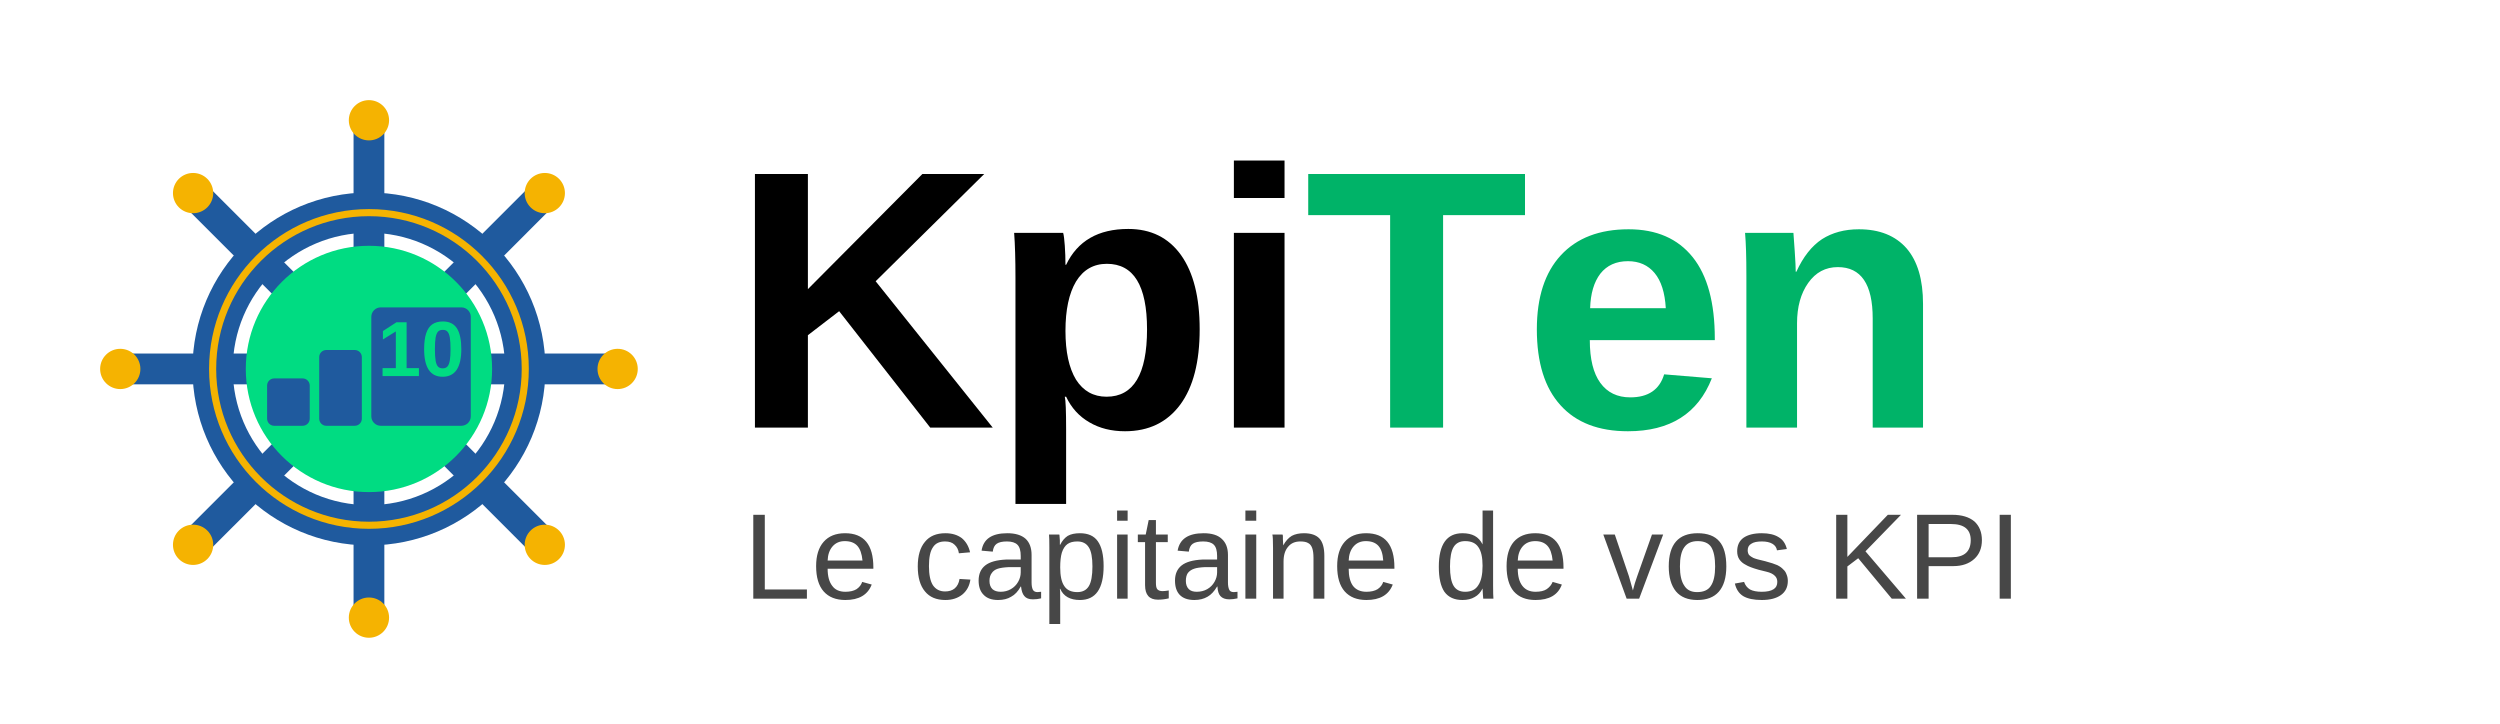
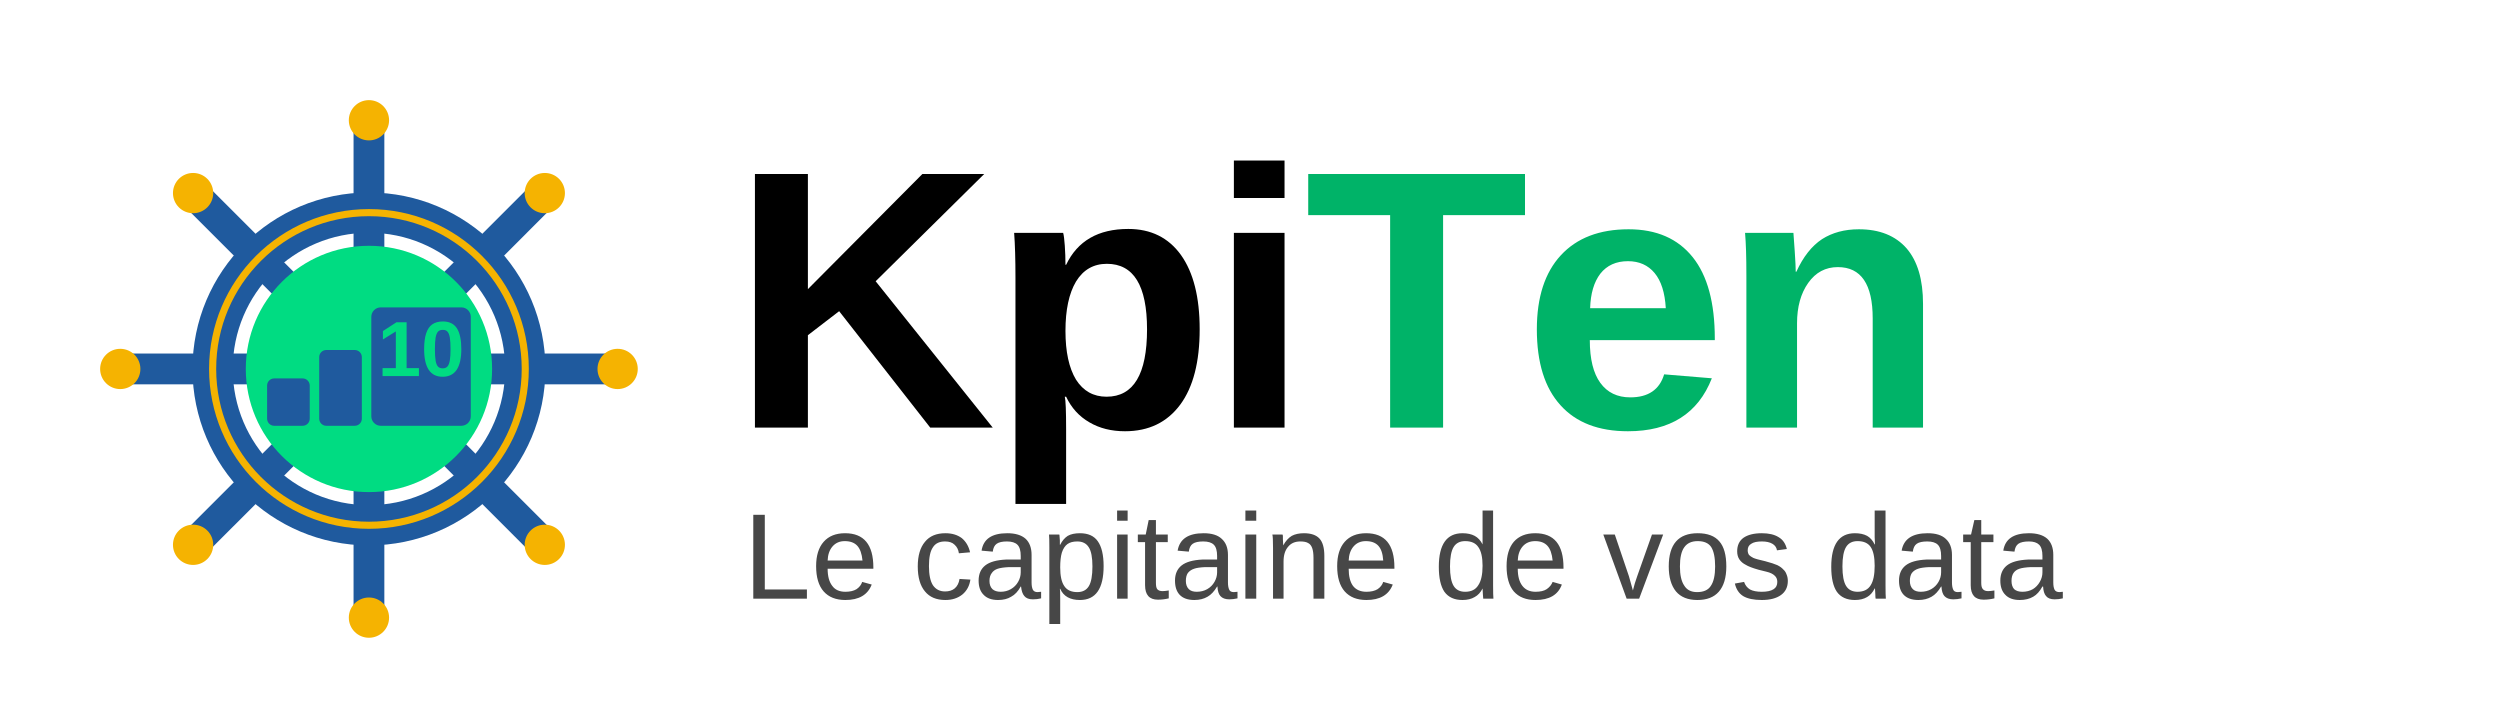
- <svg xmlns="http://www.w3.org/2000/svg" viewBox="0 0 760 220" width="760" height="220" role="img" aria-label="KpiTen, le capitaine de vos KPI">
+ <svg xmlns="http://www.w3.org/2000/svg" viewBox="0 0 760 220" width="760" height="220" role="img" aria-label="KpiTen, le capitaine de vos data">
  <g transform="translate(20 20) scale(0.36)">
    <g stroke="#1f5a9e" stroke-linecap="round" stroke-width="26">
      <line x1="256" y1="256" x2="256" y2="46" />
      <line x1="256" y1="256" x2="256" y2="466" />
      <line x1="256" y1="256" x2="46" y2="256" />
      <line x1="256" y1="256" x2="466" y2="256" />
      <line x1="256" y1="256" x2="107.5" y2="107.5" />
      <line x1="256" y1="256" x2="404.5" y2="404.5" />
      <line x1="256" y1="256" x2="107.5" y2="404.5" />
      <line x1="256" y1="256" x2="404.5" y2="107.5" />
    </g>
    <g fill="#f5b301">
      <circle cx="256" cy="46" r="17" />
      <circle cx="256" cy="466" r="17" />
      <circle cx="46" cy="256" r="17" />
      <circle cx="466" cy="256" r="17" />
      <circle cx="107.5" cy="107.5" r="17" />
      <circle cx="404.5" cy="404.5" r="17" />
      <circle cx="107.5" cy="404.5" r="17" />
      <circle cx="404.5" cy="107.5" r="17" />
    </g>
    <circle cx="256" cy="256" r="132" fill="none" stroke="#1f5a9e" stroke-width="34" />
    <circle cx="256" cy="256" r="132" fill="none" stroke="#f5b301" stroke-width="6" />
    <circle cx="256" cy="256" r="104" fill="#00dc82" />
    <g fill="#1f5a9e">
      <rect x="170" y="264" width="36" height="40" rx="6" />
      <rect x="214" y="240" width="36" height="64" rx="6" />
      <rect x="258" y="204" width="84" height="100" rx="8" />
    </g>
    <path d="M267.5 262.0V255.3H278.7V224.3L267.8 231.1V224.0L279.2 216.6H287.8V255.3H298.2V262.0ZM334.0 239.3Q334.0 250.8 330.1 256.7Q326.1 262.6 318.2 262.6Q302.6 262.6 302.6 239.3Q302.6 231.1 304.3 226.0Q306.0 220.8 309.4 218.4Q312.9 215.9 318.5 215.9Q326.5 215.9 330.3 221.7Q334.0 227.6 334.0 239.3ZM324.9 239.3Q324.9 233.0 324.3 229.5Q323.7 226.0 322.3 224.5Q321.0 223.0 318.4 223.0Q315.7 223.0 314.3 224.5Q312.9 226.1 312.3 229.5Q311.7 233.0 311.7 239.3Q311.7 245.5 312.3 249.0Q312.9 252.5 314.3 254.0Q315.7 255.5 318.3 255.5Q320.9 255.5 322.3 253.9Q323.7 252.3 324.3 248.8Q324.9 245.3 324.9 239.3Z" fill="#00dc82" />
  </g>
  <path d="M282.8 130.0 255.1 94.6 245.6 101.9V130.0H229.5V52.9H245.6V87.9L280.4 52.9H299.2L266.2 85.5L301.8 130.0ZM364.7 100.1Q364.7 115.0 358.8 123.0Q352.8 131.1 342.0 131.1Q335.8 131.1 331.2 128.4Q326.5 125.7 324.1 120.6H323.7Q324.1 122.2 324.1 130.5V153.2H308.7V84.4Q308.7 76.1 308.3 70.8H323.2Q323.5 71.8 323.7 74.7Q323.9 77.6 323.9 80.5H324.1Q329.3 69.6 343.0 69.6Q353.3 69.6 359.0 77.5Q364.7 85.5 364.7 100.1ZM348.7 100.1Q348.7 80.2 336.5 80.2Q330.4 80.2 327.1 85.6Q323.9 91.0 323.9 100.6Q323.9 110.1 327.1 115.4Q330.4 120.6 336.4 120.6Q348.7 120.6 348.7 100.1ZM375.1 60.2V48.8H390.5V60.2ZM375.1 130.0V70.8H390.5V130.0Z" fill="currentColor" />
  <path d="M438.7 65.4V130.0H422.6V65.4H397.7V52.9H463.6V65.4ZM494.9 131.1Q481.5 131.1 474.4 123.2Q467.2 115.3 467.2 100.1Q467.2 85.5 474.5 77.6Q481.8 69.7 495.1 69.7Q507.8 69.7 514.6 78.2Q521.3 86.6 521.3 102.9V103.4H483.3Q483.3 112.0 486.5 116.4Q489.7 120.8 495.6 120.8Q503.8 120.8 505.9 113.8L520.4 115.0Q514.1 131.1 494.9 131.1ZM494.9 79.4Q489.5 79.4 486.5 83.2Q483.6 87.0 483.4 93.7H506.4Q506.0 86.6 503.0 83.0Q500.0 79.4 494.9 79.4ZM569.3 130.0V96.8Q569.3 81.2 558.7 81.2Q553.1 81.2 549.7 86.0Q546.3 90.8 546.3 98.3V130.0H530.9V84.1Q530.9 79.3 530.8 76.3Q530.7 73.2 530.5 70.8H545.2Q545.3 71.9 545.6 76.4Q545.9 80.9 545.9 82.6H546.1Q549.2 75.8 553.9 72.7Q558.6 69.7 565.1 69.7Q574.5 69.7 579.6 75.5Q584.6 81.3 584.6 92.4V130.0Z" fill="#00b368" />
-   <path d="M229.0 182.0V156.5H232.5V179.2H245.3V182.0ZM251.6 172.9Q251.6 176.3 253.0 178.1Q254.3 179.9 257.0 179.9Q259.1 179.9 260.4 179.1Q261.7 178.2 262.1 176.9L265.0 177.7Q263.2 182.4 257.0 182.4Q252.7 182.4 250.4 179.8Q248.1 177.2 248.1 172.1Q248.1 167.3 250.4 164.7Q252.7 162.1 256.9 162.1Q265.5 162.1 265.5 172.5V172.9ZM262.2 170.4Q261.9 167.3 260.6 165.9Q259.3 164.5 256.8 164.5Q254.5 164.5 253.1 166.1Q251.7 167.7 251.6 170.4ZM282.4 172.1Q282.4 176.0 283.6 177.9Q284.9 179.8 287.3 179.8Q289.1 179.8 290.2 178.9Q291.4 177.9 291.7 176.0L295.0 176.2Q294.6 179.0 292.6 180.7Q290.5 182.4 287.4 182.4Q283.3 182.4 281.2 179.8Q279.0 177.2 279.0 172.2Q279.0 167.3 281.2 164.7Q283.3 162.1 287.4 162.1Q290.4 162.1 292.4 163.6Q294.3 165.2 294.9 167.9L291.5 168.2Q291.3 166.6 290.2 165.6Q289.2 164.6 287.3 164.6Q284.7 164.6 283.6 166.4Q282.4 168.1 282.4 172.1ZM303.4 182.4Q300.5 182.4 299.0 180.8Q297.5 179.3 297.5 176.5Q297.5 173.5 299.5 171.9Q301.5 170.3 305.9 170.1L310.3 170.1V169.0Q310.3 166.6 309.3 165.6Q308.3 164.6 306.1 164.6Q304.0 164.6 303.0 165.3Q302.0 166.0 301.8 167.7L298.4 167.4Q299.2 162.1 306.2 162.1Q309.9 162.1 311.8 163.8Q313.6 165.5 313.6 168.7V177.1Q313.6 178.5 314.0 179.3Q314.4 180.0 315.4 180.0Q315.9 180.0 316.5 179.9V181.9Q315.3 182.2 314.0 182.2Q312.2 182.2 311.4 181.2Q310.6 180.3 310.4 178.3H310.3Q309.1 180.5 307.4 181.4Q305.8 182.4 303.4 182.4ZM304.2 179.9Q305.9 179.9 307.3 179.1Q308.7 178.3 309.5 176.9Q310.3 175.5 310.3 174.0V172.4L306.8 172.4Q304.5 172.5 303.3 172.9Q302.1 173.3 301.5 174.2Q300.8 175.1 300.8 176.6Q300.8 178.2 301.7 179.1Q302.6 179.9 304.2 179.9ZM335.5 172.1Q335.5 182.4 328.3 182.4Q323.8 182.4 322.3 179.0H322.2Q322.3 179.1 322.3 182.0V189.7H319.0V166.4Q319.0 163.4 318.9 162.5H322.0Q322.1 162.5 322.1 163.0Q322.1 163.4 322.2 164.3Q322.2 165.3 322.2 165.6H322.3Q323.2 163.8 324.6 162.9Q326.0 162.1 328.3 162.1Q332.0 162.1 333.7 164.5Q335.5 167.0 335.5 172.1ZM332.1 172.2Q332.1 168.1 331.0 166.4Q329.9 164.6 327.5 164.6Q325.6 164.6 324.5 165.4Q323.4 166.2 322.8 168.0Q322.3 169.7 322.3 172.5Q322.3 176.3 323.5 178.1Q324.7 180.0 327.5 180.0Q329.9 180.0 331.0 178.2Q332.1 176.4 332.1 172.2ZM339.6 158.3V155.2H342.8V158.3ZM339.6 182.0V162.5H342.8V182.0ZM355.3 181.9Q353.7 182.3 352.0 182.3Q348.1 182.3 348.1 177.9V164.8H345.9V162.5H348.3L349.2 158.1H351.4V162.5H355.0V164.8H351.4V177.2Q351.4 178.6 351.8 179.1Q352.3 179.7 353.4 179.7Q354.1 179.7 355.3 179.5ZM363.1 182.4Q360.1 182.4 358.6 180.8Q357.2 179.3 357.2 176.5Q357.2 173.5 359.2 171.9Q361.2 170.3 365.6 170.1L370.0 170.1V169.0Q370.0 166.6 369.0 165.6Q368.0 164.6 365.8 164.6Q363.6 164.6 362.6 165.3Q361.6 166.0 361.4 167.7L358.0 167.4Q358.9 162.1 365.9 162.1Q369.6 162.1 371.4 163.8Q373.3 165.5 373.3 168.7V177.1Q373.3 178.5 373.7 179.3Q374.0 180.0 375.1 180.0Q375.6 180.0 376.2 179.9V181.9Q374.9 182.2 373.7 182.2Q371.9 182.2 371.0 181.2Q370.2 180.3 370.1 178.3H370.0Q368.7 180.5 367.1 181.4Q365.4 182.4 363.1 182.4ZM363.8 179.9Q365.6 179.9 367.0 179.1Q368.4 178.3 369.2 176.9Q370.0 175.5 370.0 174.0V172.4L366.4 172.4Q364.1 172.5 363.0 172.9Q361.8 173.3 361.1 174.2Q360.5 175.1 360.5 176.6Q360.5 178.2 361.4 179.1Q362.2 179.9 363.8 179.9ZM378.6 158.3V155.2H381.9V158.3ZM378.6 182.0V162.5H381.9V182.0ZM399.3 182.0V169.6Q399.3 167.7 398.9 166.6Q398.5 165.5 397.7 165.1Q396.9 164.6 395.3 164.6Q392.9 164.6 391.6 166.2Q390.2 167.8 390.2 170.7V182.0H387.0V166.6Q387.0 163.2 386.8 162.5H389.9Q389.9 162.5 390.0 162.9Q390.0 163.3 390.0 163.9Q390.0 164.4 390.1 165.8H390.1Q391.2 163.8 392.7 162.9Q394.2 162.1 396.4 162.1Q399.6 162.1 401.1 163.7Q402.6 165.3 402.6 169.0V182.0ZM410.0 172.9Q410.0 176.3 411.3 178.1Q412.7 179.9 415.4 179.9Q417.5 179.9 418.8 179.1Q420.1 178.2 420.5 176.9L423.4 177.7Q421.6 182.4 415.4 182.4Q411.1 182.4 408.8 179.8Q406.5 177.2 406.5 172.1Q406.5 167.3 408.8 164.7Q411.1 162.1 415.3 162.1Q423.9 162.1 423.9 172.5V172.9ZM420.5 170.4Q420.3 167.3 419.0 165.9Q417.7 164.5 415.2 164.5Q412.9 164.5 411.5 166.1Q410.1 167.7 410.0 170.4ZM450.7 178.9Q449.8 180.7 448.3 181.5Q446.8 182.4 444.6 182.4Q440.9 182.4 439.1 179.9Q437.4 177.4 437.4 172.3Q437.4 162.1 444.6 162.1Q446.8 162.1 448.3 162.9Q449.8 163.7 450.7 165.5H450.7L450.7 163.3V155.2H453.9V178.0Q453.9 181.0 454.0 182.0H450.9Q450.9 181.7 450.8 180.7Q450.7 179.6 450.7 178.9ZM440.8 172.2Q440.8 176.3 441.9 178.1Q443.0 179.9 445.4 179.9Q448.2 179.9 449.4 177.9Q450.7 176.0 450.7 172.0Q450.7 168.1 449.4 166.3Q448.2 164.5 445.4 164.5Q443.0 164.5 441.9 166.3Q440.8 168.1 440.8 172.2ZM461.4 172.9Q461.4 176.3 462.8 178.1Q464.2 179.9 466.8 179.9Q469.0 179.9 470.2 179.1Q471.5 178.2 472.0 176.9L474.8 177.7Q473.1 182.4 466.8 182.4Q462.5 182.4 460.2 179.8Q458.0 177.2 458.0 172.1Q458.0 167.3 460.2 164.7Q462.5 162.1 466.7 162.1Q475.3 162.1 475.3 172.5V172.9ZM472.0 170.4Q471.7 167.3 470.4 165.9Q469.1 164.5 466.7 164.5Q464.3 164.5 462.9 166.1Q461.5 167.7 461.4 170.4ZM498.3 182.0H494.5L487.4 162.5H490.9L495.2 175.2Q495.4 175.9 496.4 179.5L497.0 177.3L497.7 175.2L502.2 162.5H505.6ZM524.8 172.2Q524.8 177.3 522.5 179.9Q520.3 182.4 516.0 182.4Q511.7 182.4 509.5 179.8Q507.3 177.1 507.3 172.2Q507.3 162.1 516.1 162.1Q520.6 162.1 522.7 164.6Q524.8 167.0 524.8 172.2ZM521.4 172.2Q521.4 168.2 520.2 166.3Q519.0 164.5 516.1 164.5Q513.3 164.5 512.0 166.4Q510.7 168.2 510.7 172.2Q510.7 176.1 512.0 178.0Q513.2 180.0 515.9 180.0Q518.9 180.0 520.1 178.1Q521.4 176.2 521.4 172.2ZM543.5 176.6Q543.5 179.4 541.4 180.9Q539.3 182.4 535.6 182.4Q531.9 182.4 529.9 181.2Q528.0 180.0 527.4 177.4L530.2 176.9Q530.7 178.4 532.0 179.2Q533.3 179.9 535.6 179.9Q538.0 179.9 539.2 179.1Q540.3 178.4 540.3 176.9Q540.3 175.7 539.5 175.0Q538.7 174.2 537.0 173.8L534.6 173.2Q531.8 172.4 530.7 171.7Q529.5 171.1 528.8 170.1Q528.1 169.1 528.1 167.6Q528.1 164.9 530.0 163.5Q532.0 162.1 535.6 162.1Q538.8 162.1 540.7 163.3Q542.6 164.4 543.2 166.9L540.2 167.3Q540.0 166.0 538.8 165.3Q537.6 164.6 535.6 164.6Q533.4 164.6 532.4 165.3Q531.3 165.9 531.3 167.3Q531.3 168.1 531.7 168.7Q532.2 169.2 533.0 169.6Q533.9 170.0 536.6 170.6Q539.2 171.3 540.3 171.8Q541.5 172.4 542.1 173.1Q542.8 173.7 543.1 174.6Q543.5 175.5 543.5 176.6ZM575.1 182.0 564.9 169.7 561.6 172.2V182.0H558.2V156.5H561.6V169.3L573.9 156.5H577.9L567.1 167.6L579.4 182.0ZM602.5 164.2Q602.5 167.8 600.2 169.9Q597.8 172.1 593.8 172.1H586.3V182.0H582.8V156.5H593.5Q597.8 156.5 600.2 158.5Q602.5 160.6 602.5 164.2ZM599.1 164.2Q599.1 159.3 593.1 159.3H586.3V169.4H593.3Q599.1 169.4 599.1 164.2ZM607.9 182.0V156.5H611.3V182.0Z" fill="currentColor" fill-opacity=".72" />
+   <path d="M229.0 182.0V156.5H232.5V179.2H245.3V182.0ZM251.6 172.9Q251.6 176.3 253.0 178.1Q254.3 179.9 257.0 179.9Q259.1 179.9 260.4 179.1Q261.7 178.2 262.1 176.9L265.0 177.7Q263.2 182.4 257.0 182.4Q252.7 182.4 250.4 179.8Q248.1 177.2 248.1 172.1Q248.1 167.3 250.4 164.7Q252.7 162.1 256.9 162.1Q265.5 162.1 265.5 172.5V172.9ZM262.2 170.4Q261.9 167.3 260.6 165.9Q259.3 164.5 256.8 164.5Q254.5 164.5 253.1 166.1Q251.7 167.7 251.6 170.4ZM282.4 172.1Q282.4 176.0 283.6 177.9Q284.9 179.8 287.3 179.8Q289.1 179.8 290.2 178.9Q291.4 177.9 291.7 176.0L295.0 176.2Q294.6 179.0 292.6 180.7Q290.5 182.4 287.4 182.4Q283.3 182.4 281.2 179.8Q279.0 177.2 279.0 172.2Q279.0 167.3 281.2 164.7Q283.3 162.1 287.4 162.1Q290.4 162.1 292.4 163.6Q294.3 165.2 294.9 167.9L291.5 168.2Q291.3 166.6 290.2 165.6Q289.2 164.6 287.3 164.6Q284.7 164.6 283.6 166.4Q282.4 168.1 282.4 172.1ZM303.4 182.4Q300.5 182.4 299.0 180.8Q297.5 179.3 297.5 176.5Q297.5 173.5 299.5 171.9Q301.5 170.3 305.9 170.1L310.3 170.1V169.0Q310.3 166.6 309.3 165.6Q308.3 164.6 306.1 164.6Q304.0 164.6 303.0 165.3Q302.0 166.0 301.8 167.7L298.4 167.4Q299.2 162.1 306.2 162.1Q309.9 162.1 311.8 163.8Q313.6 165.5 313.6 168.7V177.1Q313.6 178.5 314.0 179.3Q314.4 180.0 315.4 180.0Q315.9 180.0 316.5 179.9V181.9Q315.3 182.2 314.0 182.2Q312.2 182.2 311.4 181.2Q310.6 180.3 310.4 178.3H310.3Q309.1 180.5 307.4 181.4Q305.8 182.4 303.4 182.4ZM304.2 179.9Q305.9 179.9 307.3 179.1Q308.7 178.3 309.5 176.9Q310.3 175.5 310.3 174.0V172.4L306.8 172.4Q304.5 172.5 303.3 172.9Q302.1 173.3 301.5 174.2Q300.8 175.1 300.8 176.6Q300.8 178.2 301.7 179.1Q302.6 179.9 304.2 179.9ZM335.5 172.1Q335.5 182.4 328.3 182.4Q323.8 182.4 322.3 179.0H322.2Q322.3 179.1 322.3 182.0V189.7H319.0V166.4Q319.0 163.4 318.9 162.5H322.0Q322.1 162.5 322.1 163.0Q322.1 163.4 322.2 164.3Q322.2 165.3 322.2 165.6H322.3Q323.2 163.8 324.6 162.9Q326.0 162.1 328.3 162.1Q332.0 162.1 333.7 164.5Q335.5 167.0 335.5 172.1ZM332.1 172.2Q332.1 168.1 331.0 166.4Q329.9 164.6 327.5 164.6Q325.6 164.6 324.5 165.4Q323.4 166.2 322.8 168.0Q322.3 169.7 322.3 172.5Q322.3 176.3 323.5 178.1Q324.7 180.0 327.5 180.0Q329.9 180.0 331.0 178.2Q332.1 176.4 332.1 172.2ZM339.6 158.3V155.2H342.8V158.3ZM339.6 182.0V162.5H342.8V182.0ZM355.3 181.9Q353.7 182.3 352.0 182.3Q348.1 182.3 348.1 177.9V164.8H345.9V162.5H348.3L349.2 158.1H351.4V162.5H355.0V164.8H351.4V177.2Q351.4 178.6 351.8 179.1Q352.3 179.7 353.4 179.7Q354.1 179.7 355.3 179.5ZM363.1 182.4Q360.1 182.4 358.6 180.8Q357.2 179.3 357.2 176.5Q357.2 173.5 359.2 171.9Q361.2 170.3 365.6 170.1L370.0 170.1V169.0Q370.0 166.6 369.0 165.6Q368.0 164.6 365.8 164.6Q363.6 164.6 362.6 165.3Q361.6 166.0 361.4 167.7L358.0 167.4Q358.9 162.1 365.9 162.1Q369.6 162.1 371.4 163.8Q373.3 165.5 373.3 168.7V177.1Q373.3 178.5 373.7 179.3Q374.0 180.0 375.1 180.0Q375.6 180.0 376.2 179.9V181.9Q374.9 182.2 373.7 182.2Q371.9 182.2 371.0 181.2Q370.2 180.3 370.1 178.3H370.0Q368.7 180.5 367.1 181.4Q365.4 182.4 363.1 182.4ZM363.8 179.9Q365.6 179.9 367.0 179.1Q368.4 178.3 369.2 176.9Q370.0 175.5 370.0 174.0V172.4L366.4 172.4Q364.1 172.5 363.0 172.9Q361.8 173.3 361.1 174.2Q360.5 175.1 360.5 176.6Q360.5 178.2 361.4 179.1Q362.2 179.9 363.8 179.9ZM378.6 158.3V155.2H381.9V158.3ZM378.6 182.0V162.5H381.9V182.0ZM399.3 182.0V169.6Q399.3 167.7 398.9 166.6Q398.5 165.5 397.7 165.1Q396.9 164.6 395.3 164.6Q392.9 164.6 391.6 166.2Q390.2 167.8 390.2 170.7V182.0H387.0V166.6Q387.0 163.2 386.8 162.5H389.9Q389.9 162.5 390.0 162.9Q390.0 163.3 390.0 163.9Q390.0 164.4 390.1 165.8H390.1Q391.2 163.8 392.7 162.9Q394.2 162.1 396.4 162.1Q399.6 162.1 401.1 163.7Q402.6 165.3 402.6 169.0V182.0ZM410.0 172.9Q410.0 176.3 411.3 178.1Q412.7 179.9 415.4 179.9Q417.5 179.9 418.8 179.1Q420.1 178.2 420.5 176.9L423.4 177.7Q421.6 182.4 415.4 182.4Q411.1 182.4 408.8 179.8Q406.5 177.2 406.5 172.1Q406.5 167.3 408.8 164.7Q411.1 162.1 415.3 162.1Q423.9 162.1 423.9 172.5V172.9ZM420.5 170.4Q420.3 167.3 419.0 165.9Q417.7 164.5 415.2 164.5Q412.9 164.5 411.5 166.1Q410.1 167.7 410.0 170.4ZM450.7 178.9Q449.8 180.7 448.3 181.5Q446.8 182.4 444.6 182.4Q440.9 182.4 439.1 179.9Q437.4 177.4 437.4 172.3Q437.4 162.1 444.6 162.1Q446.8 162.1 448.3 162.9Q449.8 163.7 450.7 165.5H450.7L450.7 163.3V155.2H453.9V178.0Q453.9 181.0 454.0 182.0H450.9Q450.9 181.7 450.8 180.7Q450.7 179.6 450.7 178.9ZM440.8 172.2Q440.8 176.3 441.9 178.1Q443.0 179.9 445.4 179.9Q448.2 179.9 449.4 177.9Q450.7 176.0 450.7 172.0Q450.7 168.1 449.4 166.3Q448.2 164.5 445.4 164.5Q443.0 164.5 441.9 166.3Q440.8 168.1 440.8 172.2ZM461.4 172.9Q461.4 176.3 462.8 178.1Q464.2 179.9 466.8 179.9Q469.0 179.9 470.2 179.1Q471.5 178.2 472.0 176.9L474.8 177.7Q473.1 182.4 466.8 182.4Q462.5 182.4 460.2 179.8Q458.0 177.2 458.0 172.1Q458.0 167.3 460.2 164.7Q462.5 162.1 466.7 162.1Q475.3 162.1 475.3 172.5V172.9ZM472.0 170.4Q471.7 167.3 470.4 165.9Q469.1 164.5 466.7 164.5Q464.3 164.5 462.9 166.1Q461.5 167.7 461.4 170.4ZM498.3 182.0H494.5L487.4 162.5H490.9L495.2 175.2Q495.4 175.9 496.4 179.5L497.0 177.3L497.7 175.2L502.2 162.5H505.6ZM524.8 172.2Q524.8 177.3 522.5 179.9Q520.3 182.4 516.0 182.4Q511.7 182.4 509.5 179.8Q507.3 177.1 507.3 172.2Q507.3 162.1 516.1 162.1Q520.6 162.1 522.7 164.6Q524.8 167.0 524.8 172.2ZM521.4 172.2Q521.4 168.2 520.2 166.3Q519.0 164.5 516.1 164.5Q513.3 164.5 512.0 166.4Q510.7 168.2 510.7 172.2Q510.7 176.1 512.0 178.0Q513.2 180.0 515.9 180.0Q518.9 180.0 520.1 178.1Q521.4 176.2 521.4 172.2ZM543.5 176.6Q543.5 179.4 541.4 180.9Q539.3 182.4 535.6 182.4Q531.9 182.4 529.9 181.2Q528.0 180.0 527.4 177.4L530.2 176.9Q530.7 178.4 532.0 179.2Q533.3 179.9 535.6 179.9Q538.0 179.9 539.2 179.1Q540.3 178.4 540.3 176.9Q540.3 175.7 539.5 175.0Q538.7 174.2 537.0 173.8L534.6 173.2Q531.8 172.4 530.7 171.7Q529.5 171.1 528.8 170.1Q528.1 169.1 528.1 167.6Q528.1 164.9 530.0 163.5Q532.0 162.1 535.6 162.1Q538.8 162.1 540.7 163.3Q542.6 164.4 543.2 166.9L540.2 167.3Q540.0 166.0 538.8 165.3Q537.6 164.6 535.6 164.6Q533.4 164.6 532.4 165.3Q531.3 165.9 531.3 167.3Q531.3 168.1 531.7 168.7Q532.2 169.2 533.0 169.6Q533.9 170.0 536.6 170.6Q539.2 171.3 540.3 171.8Q541.5 172.4 542.1 173.1Q542.8 173.7 543.1 174.6Q543.5 175.5 543.5 176.6ZM569.9 178.9Q569.0 180.7 567.6 181.5Q566.1 182.4 563.9 182.4Q560.2 182.4 558.4 179.9Q556.7 177.4 556.7 172.3Q556.7 162.1 563.9 162.1Q566.1 162.1 567.6 162.9Q569.0 163.7 569.9 165.5H570.0L569.9 163.3V155.2H573.2V178.0Q573.2 181.0 573.3 182.0H570.2Q570.1 181.7 570.1 180.7Q570.0 179.6 570.0 178.9ZM560.1 172.2Q560.1 176.3 561.2 178.1Q562.3 179.9 564.7 179.9Q567.5 179.9 568.7 177.9Q569.9 176.0 569.9 172.0Q569.9 168.1 568.7 166.3Q567.5 164.5 564.7 164.5Q562.3 164.5 561.2 166.3Q560.1 168.1 560.1 172.2ZM583.2 182.4Q580.2 182.4 578.7 180.8Q577.3 179.3 577.3 176.5Q577.3 173.5 579.3 171.9Q581.3 170.3 585.7 170.1L590.1 170.1V169.0Q590.1 166.6 589.1 165.6Q588.1 164.6 585.9 164.6Q583.7 164.6 582.7 165.3Q581.7 166.0 581.5 167.7L578.1 167.4Q579.0 162.1 586.0 162.1Q589.7 162.1 591.5 163.8Q593.4 165.5 593.4 168.7V177.1Q593.4 178.5 593.8 179.3Q594.1 180.0 595.2 180.0Q595.7 180.0 596.3 179.9V181.9Q595.0 182.2 593.8 182.2Q592.0 182.2 591.1 181.2Q590.3 180.3 590.2 178.3H590.1Q588.8 180.5 587.2 181.4Q585.5 182.4 583.2 182.4ZM583.9 179.9Q585.7 179.9 587.1 179.1Q588.5 178.3 589.3 176.9Q590.1 175.5 590.1 174.0V172.4L586.5 172.4Q584.2 172.5 583.1 172.9Q581.9 173.3 581.2 174.2Q580.6 175.1 580.6 176.6Q580.6 178.2 581.5 179.1Q582.3 179.9 583.9 179.9ZM606.3 181.9Q604.7 182.3 603.0 182.3Q599.1 182.3 599.1 177.9V164.8H596.8V162.5H599.2L600.2 158.1H602.3V162.5H606.0V164.8H602.3V177.2Q602.3 178.6 602.8 179.1Q603.3 179.7 604.4 179.7Q605.1 179.7 606.3 179.5ZM614.0 182.4Q611.1 182.4 609.6 180.8Q608.1 179.3 608.1 176.5Q608.1 173.5 610.1 171.9Q612.1 170.3 616.6 170.1L620.9 170.1V169.0Q620.9 166.6 619.9 165.6Q618.9 164.6 616.8 164.6Q614.6 164.6 613.6 165.3Q612.6 166.0 612.4 167.7L609.0 167.4Q609.8 162.1 616.8 162.1Q620.5 162.1 622.4 163.8Q624.2 165.5 624.2 168.7V177.1Q624.2 178.5 624.6 179.3Q625.0 180.0 626.1 180.0Q626.5 180.0 627.1 179.9V181.9Q625.9 182.2 624.6 182.2Q622.8 182.2 622.0 181.2Q621.2 180.3 621.1 178.3H620.9Q619.7 180.5 618.1 181.4Q616.4 182.4 614.0 182.4ZM614.8 179.9Q616.6 179.9 618.0 179.1Q619.3 178.3 620.1 176.9Q620.9 175.5 620.9 174.0V172.4L617.4 172.4Q615.1 172.5 613.9 172.9Q612.7 173.3 612.1 174.2Q611.5 175.1 611.5 176.6Q611.5 178.2 612.3 179.1Q613.2 179.9 614.8 179.9Z" fill="currentColor" fill-opacity=".72" />
</svg>
